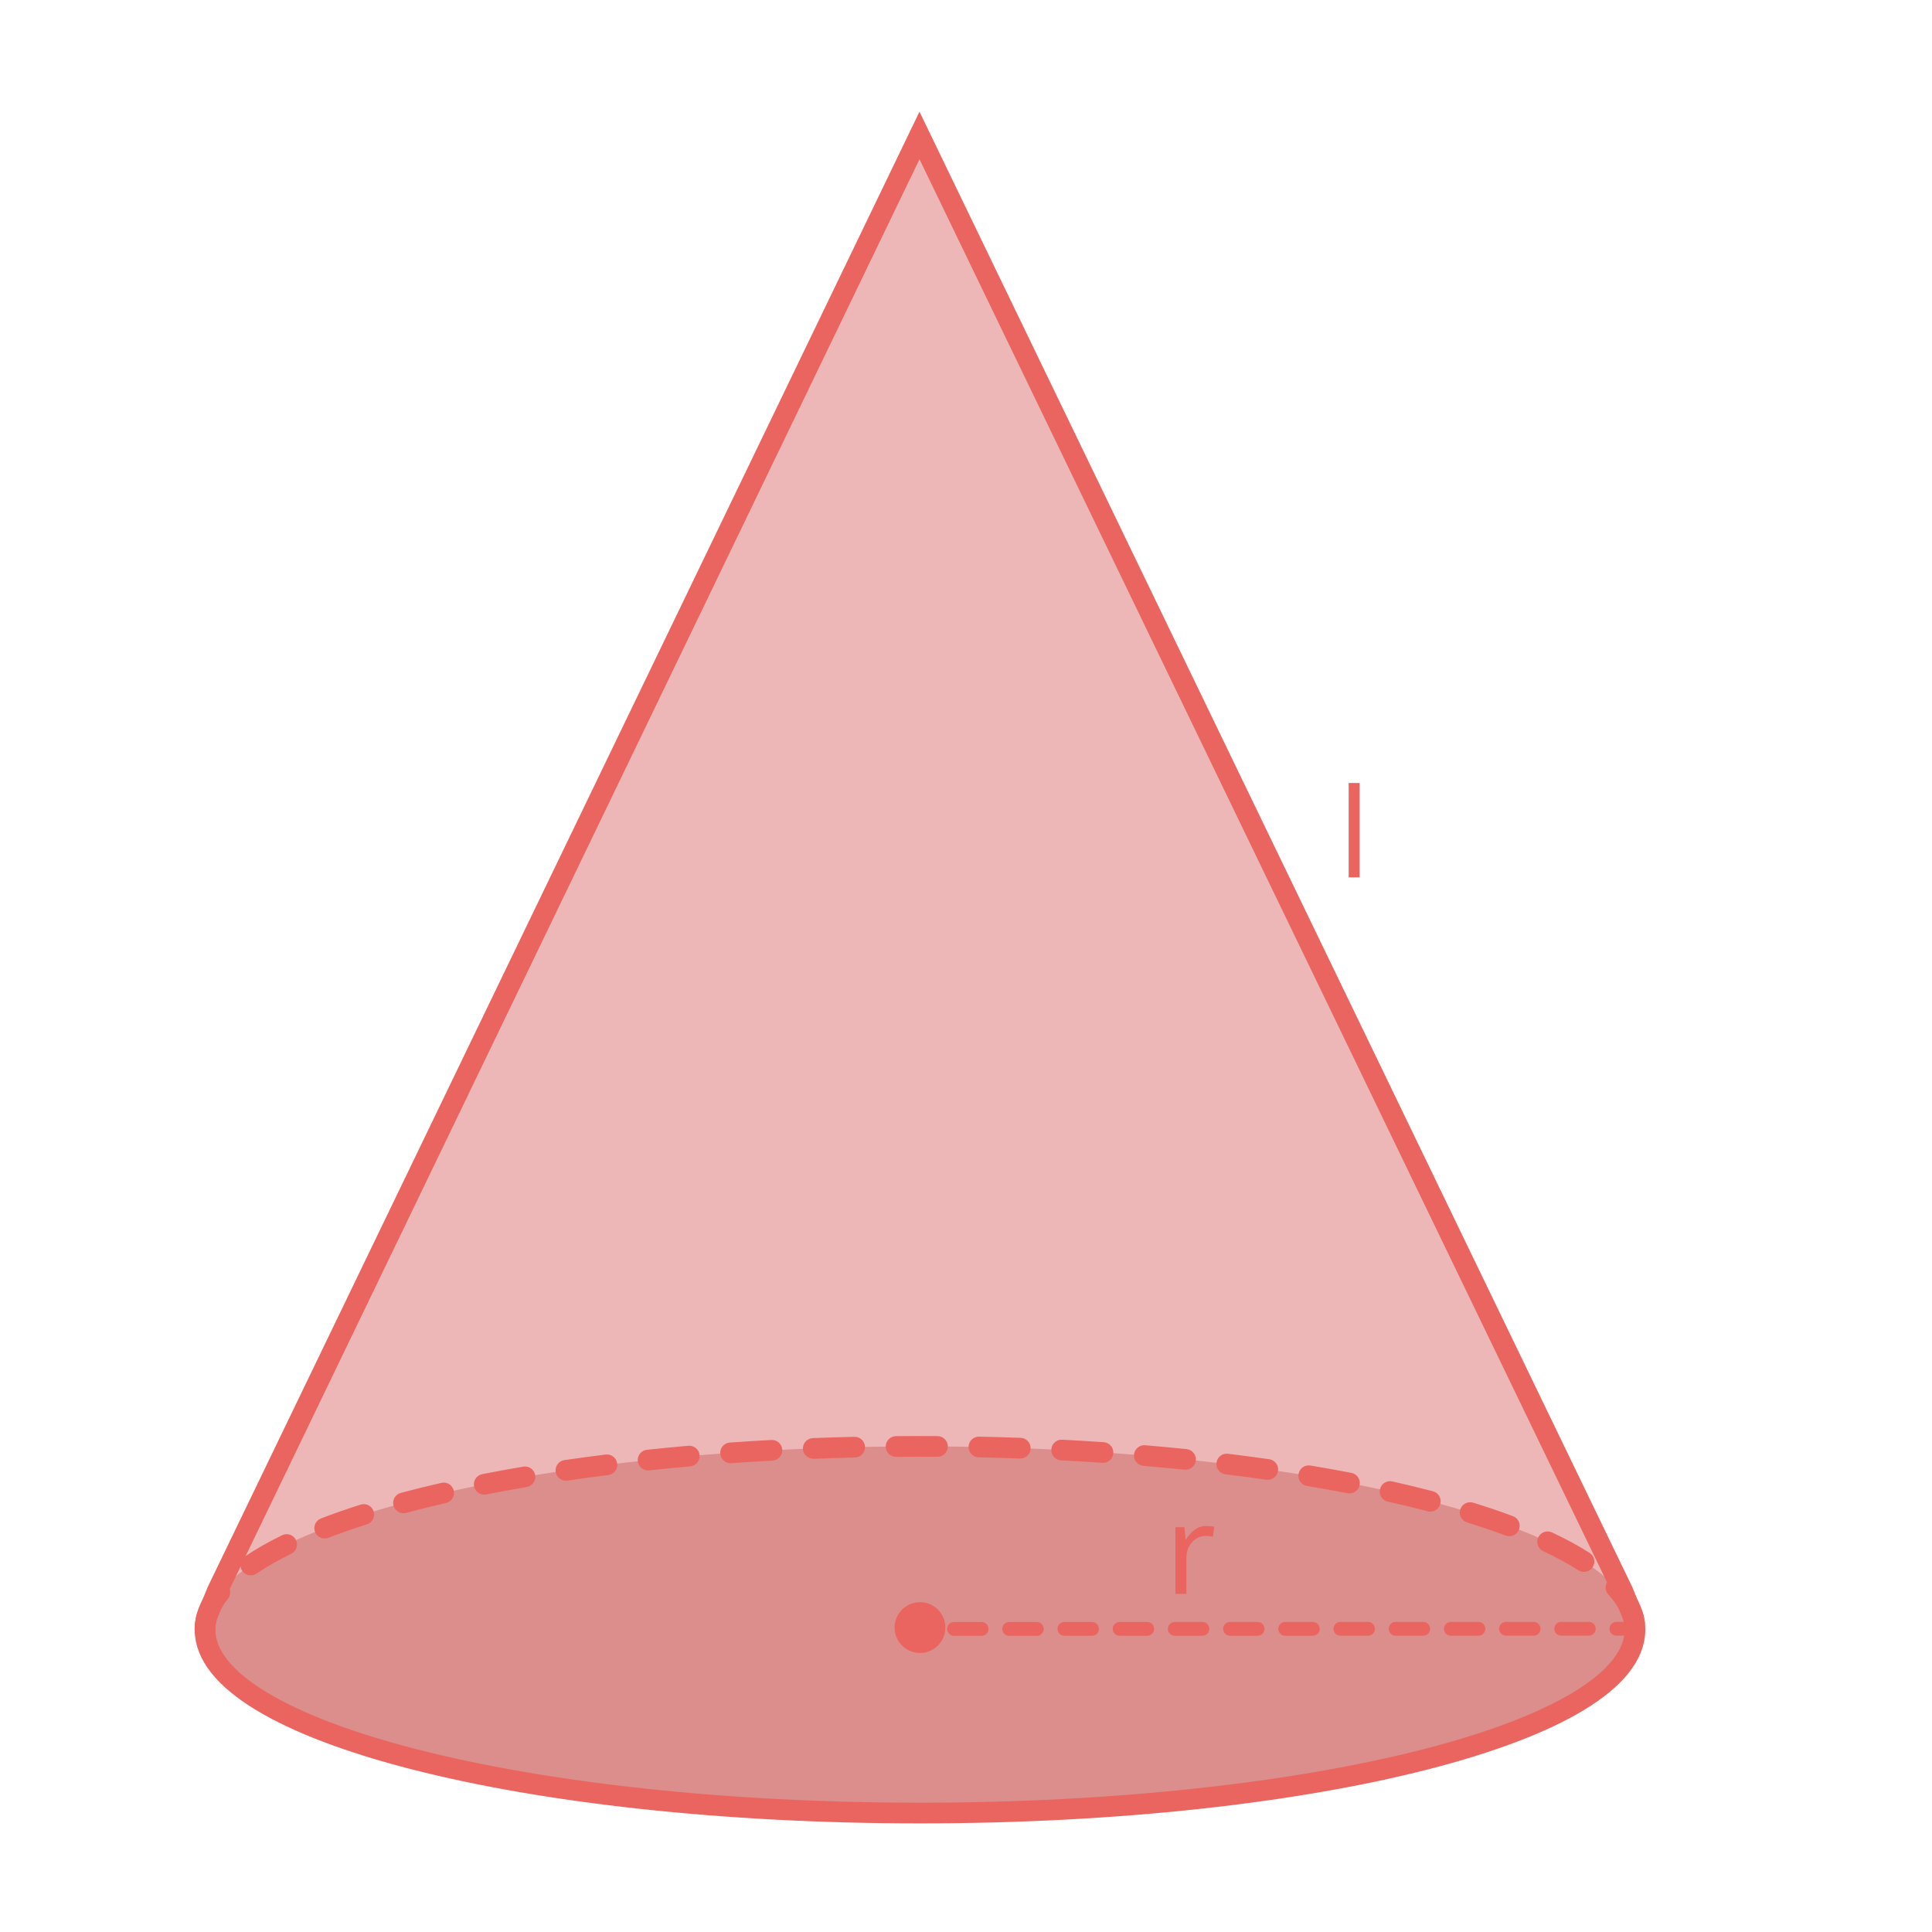
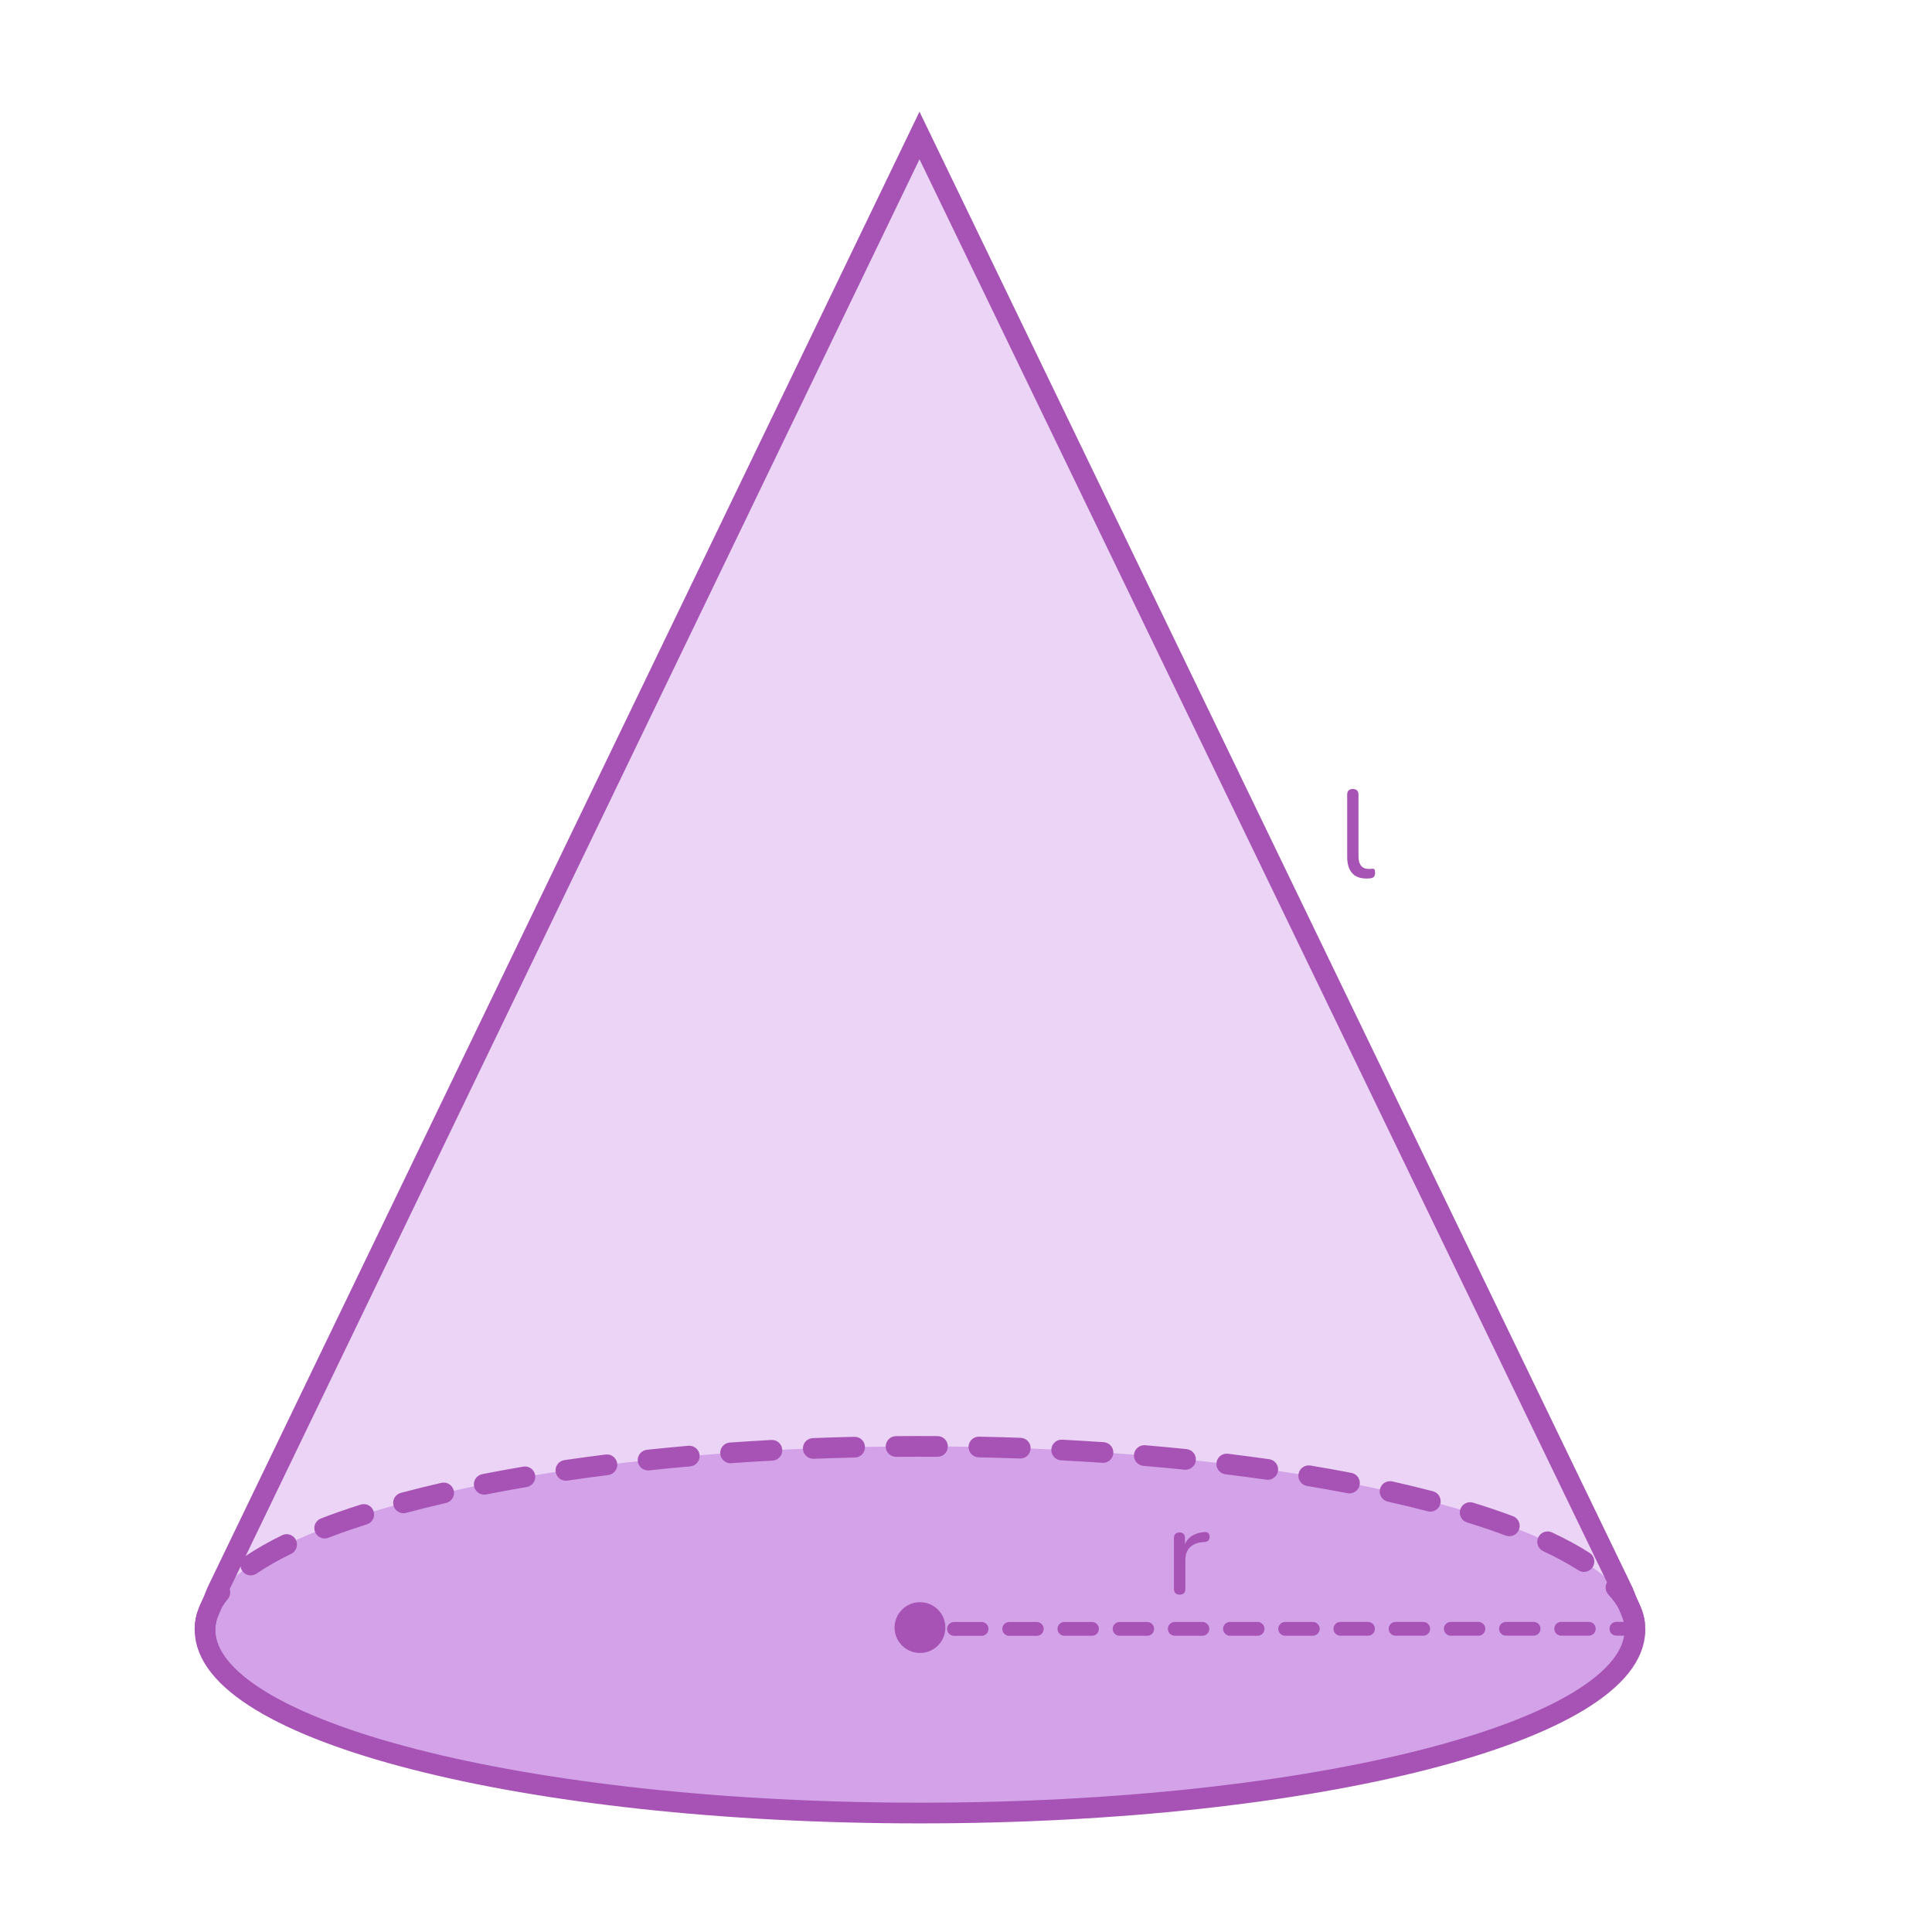
<svg xmlns="http://www.w3.org/2000/svg" id="ref" width="560" height="560" viewBox="0 0 560 560">
  <defs>
    <style>
      .cls-1 {
-         fill: #c76560;
+         fill: #a753b5;
      }

-       .cls-1, .cls-2 {
+       .cls-2 {
        opacity: .5;
      }

+       .cls-2, .cls-3 {
+         fill: #bb70de;
+       }
+ 
      .cls-3 {
-         fill: #cffffe;
+         opacity: .3;
      }

      .cls-4 {
-         opacity: .4;
-       }
- 
-       .cls-5 {
-         clip-path: url(#clippath);
-       }
- 
-       .cls-6, .cls-7 {
-         fill: none;
-       }
- 
-       .cls-2 {
-         fill: #de7070;
-       }
- 
-       .cls-8 {
-         letter-spacing: -.02em;
-       }
- 
-       .cls-8, .cls-9, .cls-10 {
-         fill: #ea6560;
-       }
- 
-       .cls-8, .cls-10 {
-         font-family: Nunito, sans-serif;
-         font-size: 36px;
-       }
- 
-       .cls-10 {
-         letter-spacing: -.03em;
-       }
- 
-       .cls-7 {
-         stroke: #ea6560;
+         stroke: #a753b5;
        stroke-linecap: round;
        stroke-miterlimit: 10;
        stroke-width: 6px;
      }
+ 
+       .cls-4, .cls-5 {
+         fill: none;
+       }
+ 
+       .cls-6 {
+         opacity: .4;
+       }
+ 
+       .cls-7 {
+         clip-path: url(#clippath);
+       }
    </style>
    <clipPath id="clippath">
-       <path class="cls-6" d="M1130.45,461.37l1.51,3.74c-13.83-25.91-100.47-45.86-205.3-45.86s-191.13,19.88-205.23,45.71l1.45-3.59L926.52,39.27l203.93,422.1Z" />
+       <path class="cls-5" d="M1130.45,461.37l1.51,3.74c-13.83-25.91-100.47-45.86-205.3-45.86s-191.13,19.88-205.23,45.71l1.45-3.59L926.52,39.27l203.93,422.1Z" />
    </clipPath>
  </defs>
  <g id="_7" data-name="7">
    <g>
-       <path class="cls-2" d="M473.9,472.38c0,29.35-92.78,53.14-207.24,53.14s-207.23-23.79-207.23-53.14c0-1.28,.18-2.55,.53-3.81l2.92-7.2L266.52,39.27l203.93,422.1,2.92,7.2c.35,1.26,.53,2.53,.53,3.81Z" />
-       <ellipse class="cls-1" cx="266.66" cy="472.38" rx="207.24" ry="53.14" />
-       <path class="cls-9" d="M59.42,475.38c-1.66,0-3-1.34-3-3,0-4.35,1.68-8.63,4.98-12.72,1.04-1.29,2.93-1.49,4.22-.45,1.29,1.04,1.49,2.93,.45,4.22-2.42,2.99-3.65,6.01-3.65,8.95,0,1.66-1.34,3-3,3Zm414.36-1.81c-1.48,0-2.77-1.1-2.97-2.61-.38-2.89-1.93-5.84-4.62-8.77-1.12-1.22-1.04-3.12,.18-4.24,1.22-1.12,3.12-1.04,4.24,.18,3.54,3.86,5.61,7.92,6.15,12.05,.21,1.64-.94,3.15-2.59,3.36-.13,.02-.26,.03-.39,.03Zm-401.1-16.94c-.96,0-1.9-.46-2.48-1.31-.93-1.37-.58-3.24,.79-4.17,3.09-2.1,6.72-4.17,10.78-6.16,1.49-.72,3.28-.11,4.01,1.38,.73,1.49,.11,3.29-1.38,4.01-3.81,1.86-7.18,3.79-10.04,5.73-.52,.35-1.1,.52-1.68,.52Zm386.43-1.01c-.55,0-1.11-.15-1.61-.47-2.94-1.88-6.37-3.74-10.19-5.54-1.5-.7-2.15-2.49-1.44-3.99,.7-1.5,2.49-2.15,3.99-1.44,4.06,1.9,7.72,3.89,10.88,5.92,1.4,.89,1.8,2.75,.91,4.14-.57,.89-1.54,1.38-2.53,1.38Zm-365-9.69c-1.21,0-2.34-.73-2.8-1.92-.6-1.55,.18-3.28,1.72-3.88,3.57-1.38,7.44-2.72,11.5-4.01,1.58-.5,3.27,.37,3.77,1.95,.5,1.58-.37,3.27-1.95,3.77-3.95,1.25-7.7,2.56-11.16,3.89-.35,.14-.72,.2-1.08,.2Zm343.39-.65c-.35,0-.7-.06-1.05-.19-3.5-1.3-7.27-2.58-11.21-3.8-1.58-.49-2.47-2.17-1.98-3.75,.49-1.58,2.17-2.47,3.75-1.98,4.05,1.25,7.93,2.56,11.53,3.91,1.55,.58,2.34,2.31,1.76,3.86-.45,1.21-1.59,1.95-2.81,1.95Zm-320.54-6.66c-1.33,0-2.54-.88-2.9-2.23-.43-1.6,.52-3.25,2.12-3.67,3.75-1,7.71-1.98,11.76-2.91,1.61-.37,3.22,.64,3.59,2.25,.37,1.62-.64,3.22-2.25,3.59-3.98,.91-7.87,1.88-11.55,2.86-.26,.07-.52,.1-.78,.1Zm297.62-.47c-.25,0-.51-.03-.76-.1-3.68-.96-7.58-1.91-11.56-2.8-1.62-.36-2.63-1.97-2.27-3.58,.36-1.62,1.97-2.63,3.58-2.27,4.06,.91,8.02,1.87,11.77,2.85,1.6,.42,2.56,2.06,2.14,3.66-.35,1.35-1.57,2.24-2.9,2.24Zm-274.23-4.92c-1.4,0-2.66-.99-2.94-2.42-.32-1.62,.74-3.2,2.36-3.52,3.84-.76,7.84-1.49,11.89-2.18,1.63-.28,3.18,.82,3.46,2.45,.28,1.63-.82,3.18-2.45,3.46-4,.68-7.95,1.41-11.73,2.15-.2,.04-.39,.06-.58,.06Zm250.81-.35c-.19,0-.38-.02-.57-.06-3.79-.73-7.74-1.44-11.74-2.11-1.63-.27-2.74-1.82-2.47-3.45s1.82-2.74,3.45-2.47c4.05,.67,8.05,1.39,11.89,2.13,1.63,.31,2.69,1.89,2.38,3.51-.28,1.43-1.53,2.43-2.94,2.43Zm-227.14-3.69c-1.46,0-2.75-1.07-2.96-2.57-.24-1.64,.89-3.16,2.53-3.4,3.9-.57,7.92-1.12,11.96-1.62,1.64-.2,3.14,.96,3.35,2.6s-.96,3.14-2.6,3.35c-4,.5-7.98,1.04-11.83,1.61-.15,.02-.29,.03-.44,.03Zm203.46-.26c-.14,0-.28,0-.43-.03-3.86-.55-7.84-1.08-11.84-1.57-1.64-.2-2.82-1.7-2.61-3.34,.2-1.65,1.7-2.83,3.34-2.61,4.04,.49,8.06,1.03,11.96,1.58,1.64,.23,2.78,1.75,2.54,3.39-.21,1.5-1.5,2.58-2.97,2.58Zm-179.64-2.72c-1.52,0-2.82-1.14-2.98-2.69-.17-1.65,1.02-3.12,2.67-3.3,3.92-.41,7.95-.8,12-1.16,1.65-.14,3.11,1.08,3.25,2.73,.14,1.65-1.08,3.11-2.73,3.25-4.01,.35-8.02,.74-11.9,1.15-.11,.01-.21,.02-.32,.02Zm155.8-.19c-.1,0-.21,0-.31-.02-3.9-.4-7.9-.78-11.9-1.11-1.65-.14-2.88-1.59-2.74-3.24,.14-1.65,1.6-2.88,3.24-2.74,4.03,.34,8.07,.72,12.01,1.12,1.65,.17,2.85,1.64,2.68,3.29-.16,1.54-1.46,2.69-2.98,2.69Zm-131.88-1.9c-1.56,0-2.88-1.21-2.99-2.79-.12-1.65,1.13-3.09,2.78-3.2,3.96-.28,8.01-.53,12.03-.75,1.66-.09,3.07,1.18,3.16,2.83s-1.18,3.07-2.83,3.16c-3.99,.21-8,.46-11.93,.74-.07,0-.14,0-.21,0Zm107.96-.12c-.07,0-.14,0-.21,0-3.93-.27-7.95-.51-11.94-.71-1.65-.08-2.93-1.5-2.84-3.15,.09-1.65,1.49-2.93,3.15-2.84,4.02,.21,8.07,.45,12.03,.72,1.65,.11,2.9,1.54,2.79,3.2-.11,1.58-1.43,2.8-2.99,2.8Zm-83.99-1.17c-1.6,0-2.93-1.27-3-2.88-.06-1.66,1.23-3.05,2.88-3.11,3.96-.15,8.01-.28,12.04-.37,1.65-.05,3.03,1.27,3.07,2.93,.04,1.66-1.27,3.03-2.93,3.07-4,.09-8.02,.22-11.95,.37-.04,0-.08,0-.12,0Zm60.01-.07s-.07,0-.11,0c-3.97-.14-7.99-.26-11.95-.34-1.66-.03-2.97-1.41-2.94-3.06,.03-1.63,1.37-2.94,3-2.94,.02,0,.04,0,.06,0,3.99,.08,8.04,.2,12.04,.34,1.66,.06,2.95,1.45,2.89,3.11-.06,1.62-1.39,2.89-3,2.89Zm-36.01-.49c-1.65,0-2.99-1.33-3-2.97-.01-1.66,1.32-3.01,2.97-3.03,4-.03,8.04-.04,12.05-.01,1.66,.01,2.99,1.36,2.98,3.02-.01,1.65-1.35,2.98-3,2.98h-.02c-3.98-.02-7.99-.02-11.96,.01h-.03Z" />
-       <path class="cls-9" d="M276.52,474.15c-1.1,0-2-.89-2-2s.89-2,2-2h8s0,0,0,0c1.1,0,2,.89,2,2s-.89,2-2,2h-8s0,0,0,0Zm16,0c-1.1,0-2-.89-2-2,0-1.11,.89-2,2-2h8s0,0,0,0c1.1,0,2,.89,2,2s-.89,2-2,2h-8s0,0,0,0Zm16-.01c-1.1,0-2-.89-2-2s.89-2,2-2h8s0,0,0,0c1.1,0,2,.89,2,2s-.89,2-2,2h-8s0,0,0,0Zm16,0c-1.1,0-2-.89-2-2s.89-2,2-2h8s0,0,0,0c1.1,0,2,.89,2,2s-.89,2-2,2h-8s0,0,0,0Zm16-.01c-1.1,0-2-.89-2-2s.89-2,2-2h8s0,0,0,0c1.1,0,2,.89,2,2s-.89,2-2,2h-8s0,0,0,0Zm16,0c-1.1,0-2-.89-2-2s.89-2,2-2h8s0,0,0,0c1.1,0,2,.89,2,2s-.89,2-2,2h-8s0,0,0,0Zm16,0c-1.1,0-2-.89-2-2s.89-2,2-2h8s0,0,0,0c1.1,0,2,.89,2,2s-.89,2-2,2h-8s0,0,0,0Zm16-.01c-1.1,0-2-.89-2-2s.89-2,2-2h8s0,0,0,0c1.1,0,2,.89,2,2s-.89,2-2,2h-8s0,0,0,0Zm16,0c-1.1,0-2-.89-2-2s.89-2,2-2h8s0,0,0,0c1.1,0,2,.89,2,2s-.89,2-2,2h-8s0,0,0,0Zm16,0c-1.1,0-2-.89-2-2,0-1.11,.89-2,2-2h8s0,0,0,0c1.1,0,2,.89,2,2,0,1.11-.89,2-2,2h-8s0,0,0,0Zm16-.01c-1.1,0-2-.89-2-2s.89-2,2-2h8s0,0,0,0c1.1,0,2,.89,2,2s-.89,2-2,2h-8s0,0,0,0Zm16,0c-1.1,0-2-.89-2-2s.89-2,2-2h8s0,0,0,0c1.1,0,2,.89,2,2s-.89,2-2,2h-8s0,0,0,0Zm16-.01c-1.1,0-2-.89-2-2s.89-2,2-2h5.38s0,0,0,0c1.1,0,2,.89,2,2s-.89,2-2,2h-5.38s0,0,0,0Z" />
-       <path class="cls-7" d="M473.9,472.38c0,29.35-92.78,53.14-207.24,53.14s-207.23-23.79-207.23-53.14c0-1.28,.18-2.55,.53-3.81l2.92-7.2L266.52,39.27l203.93,422.1,2.92,7.2c.35,1.26,.53,2.53,.53,3.81Z" />
+       <path class="cls-3" d="M473.9,472.38c0,29.35-92.78,53.14-207.24,53.14s-207.23-23.79-207.23-53.14c0-1.28,.18-2.55,.53-3.81l2.92-7.2L266.52,39.27l203.93,422.1,2.92,7.2c.35,1.26,.53,2.53,.53,3.81Z" />
+       <ellipse class="cls-2" cx="266.66" cy="472.38" rx="207.24" ry="53.14" />
+       <path class="cls-1" d="M59.42,475.38c-1.66,0-3-1.34-3-3,0-4.35,1.68-8.63,4.98-12.72,1.04-1.29,2.93-1.49,4.22-.45,1.29,1.04,1.49,2.93,.45,4.22-2.42,2.99-3.65,6.01-3.65,8.95,0,1.66-1.34,3-3,3Zm414.36-1.81c-1.48,0-2.77-1.1-2.97-2.61-.38-2.89-1.93-5.84-4.62-8.77-1.12-1.22-1.04-3.12,.18-4.24,1.22-1.12,3.12-1.04,4.24,.18,3.54,3.86,5.61,7.92,6.15,12.05,.21,1.64-.94,3.15-2.59,3.36-.13,.02-.26,.03-.39,.03Zm-401.1-16.94c-.96,0-1.9-.46-2.48-1.31-.93-1.37-.58-3.24,.79-4.17,3.09-2.1,6.72-4.17,10.78-6.16,1.49-.72,3.28-.11,4.01,1.38,.73,1.49,.11,3.29-1.38,4.01-3.81,1.86-7.18,3.79-10.04,5.73-.52,.35-1.1,.52-1.68,.52Zm386.43-1.01c-.55,0-1.11-.15-1.61-.47-2.94-1.88-6.37-3.74-10.19-5.54-1.5-.7-2.15-2.49-1.44-3.99,.7-1.5,2.49-2.15,3.99-1.44,4.06,1.9,7.72,3.89,10.88,5.92,1.4,.89,1.8,2.75,.91,4.14-.57,.89-1.54,1.38-2.53,1.38Zm-365-9.69c-1.21,0-2.34-.73-2.8-1.92-.6-1.55,.18-3.28,1.72-3.88,3.57-1.38,7.44-2.72,11.5-4.01,1.58-.5,3.27,.37,3.77,1.95,.5,1.58-.37,3.27-1.95,3.77-3.95,1.25-7.7,2.56-11.16,3.89-.35,.14-.72,.2-1.08,.2Zm343.39-.65c-.35,0-.7-.06-1.05-.19-3.5-1.3-7.27-2.58-11.21-3.8-1.58-.49-2.47-2.17-1.98-3.75,.49-1.58,2.17-2.47,3.75-1.98,4.05,1.25,7.93,2.56,11.53,3.91,1.55,.58,2.34,2.31,1.76,3.86-.45,1.21-1.59,1.95-2.81,1.95Zm-320.54-6.66c-1.33,0-2.54-.88-2.9-2.23-.43-1.6,.52-3.25,2.12-3.67,3.75-1,7.71-1.98,11.76-2.91,1.61-.37,3.22,.64,3.59,2.25,.37,1.62-.64,3.22-2.25,3.59-3.98,.91-7.87,1.88-11.55,2.86-.26,.07-.52,.1-.78,.1Zm297.62-.47c-.25,0-.51-.03-.76-.1-3.68-.96-7.58-1.91-11.56-2.8-1.62-.36-2.63-1.97-2.27-3.58,.36-1.62,1.97-2.63,3.58-2.27,4.06,.91,8.02,1.87,11.77,2.85,1.6,.42,2.56,2.06,2.14,3.66-.35,1.35-1.57,2.24-2.9,2.24Zm-274.23-4.92c-1.4,0-2.66-.99-2.94-2.42-.32-1.62,.74-3.2,2.36-3.52,3.84-.76,7.84-1.49,11.89-2.18,1.63-.28,3.18,.82,3.46,2.45,.28,1.63-.82,3.18-2.45,3.46-4,.68-7.95,1.41-11.73,2.15-.2,.04-.39,.06-.58,.06Zm250.81-.35c-.19,0-.38-.02-.57-.06-3.79-.73-7.74-1.44-11.74-2.11-1.63-.27-2.74-1.82-2.47-3.45s1.82-2.74,3.45-2.47c4.05,.67,8.05,1.39,11.89,2.13,1.63,.31,2.69,1.89,2.38,3.51-.28,1.43-1.53,2.43-2.94,2.43Zm-227.14-3.69c-1.46,0-2.75-1.07-2.96-2.57-.24-1.64,.89-3.16,2.53-3.4,3.9-.57,7.92-1.12,11.96-1.62,1.64-.2,3.14,.96,3.35,2.6s-.96,3.14-2.6,3.35c-4,.5-7.98,1.04-11.83,1.61-.15,.02-.29,.03-.44,.03Zm203.46-.26c-.14,0-.28,0-.43-.03-3.86-.55-7.84-1.08-11.84-1.57-1.64-.2-2.82-1.7-2.61-3.34,.2-1.65,1.7-2.83,3.34-2.61,4.04,.49,8.06,1.03,11.96,1.58,1.64,.23,2.78,1.75,2.54,3.39-.21,1.5-1.5,2.58-2.97,2.58Zm-179.64-2.72c-1.52,0-2.82-1.14-2.98-2.69-.17-1.65,1.02-3.12,2.67-3.3,3.92-.41,7.95-.8,12-1.16,1.65-.14,3.11,1.08,3.25,2.73,.14,1.65-1.08,3.11-2.73,3.25-4.01,.35-8.02,.74-11.9,1.15-.11,.01-.21,.02-.32,.02Zm155.8-.19c-.1,0-.21,0-.31-.02-3.9-.4-7.9-.78-11.9-1.11-1.65-.14-2.88-1.59-2.74-3.24,.14-1.65,1.6-2.88,3.24-2.74,4.03,.34,8.07,.72,12.01,1.12,1.65,.17,2.85,1.64,2.68,3.29-.16,1.54-1.46,2.69-2.98,2.69Zm-131.88-1.9c-1.56,0-2.88-1.21-2.99-2.79-.12-1.65,1.13-3.09,2.78-3.2,3.96-.28,8.01-.53,12.03-.75,1.66-.09,3.07,1.18,3.16,2.83s-1.18,3.07-2.83,3.16c-3.99,.21-8,.46-11.93,.74-.07,0-.14,0-.21,0Zm107.96-.12c-.07,0-.14,0-.21,0-3.93-.27-7.95-.51-11.94-.71-1.65-.08-2.93-1.5-2.84-3.15,.09-1.65,1.49-2.93,3.15-2.84,4.02,.21,8.07,.45,12.03,.72,1.65,.11,2.9,1.54,2.79,3.2-.11,1.58-1.43,2.8-2.99,2.8Zm-83.99-1.17c-1.6,0-2.93-1.27-3-2.88-.06-1.66,1.23-3.05,2.88-3.11,3.96-.15,8.01-.28,12.04-.37,1.65-.05,3.03,1.27,3.07,2.93,.04,1.66-1.27,3.03-2.93,3.07-4,.09-8.02,.22-11.95,.37-.04,0-.08,0-.12,0Zm60.01-.07s-.07,0-.11,0c-3.97-.14-7.99-.26-11.95-.34-1.66-.03-2.97-1.41-2.94-3.06,.03-1.63,1.37-2.94,3-2.94,.02,0,.04,0,.06,0,3.99,.08,8.04,.2,12.04,.34,1.66,.06,2.95,1.45,2.89,3.11-.06,1.62-1.39,2.89-3,2.89Zm-36.01-.49c-1.65,0-2.99-1.33-3-2.97-.01-1.66,1.32-3.01,2.97-3.03,4-.03,8.04-.04,12.05-.01,1.66,.01,2.99,1.36,2.98,3.02-.01,1.65-1.35,2.98-3,2.98h-.02c-3.98-.02-7.99-.02-11.96,.01h-.03Z" />
+       <path class="cls-1" d="M276.52,474.15c-1.1,0-2-.89-2-2s.89-2,2-2h8s0,0,0,0c1.1,0,2,.89,2,2s-.89,2-2,2h-8s0,0,0,0Zm16,0c-1.1,0-2-.89-2-2,0-1.11,.89-2,2-2h8s0,0,0,0c1.1,0,2,.89,2,2s-.89,2-2,2h-8s0,0,0,0Zm16-.01c-1.1,0-2-.89-2-2s.89-2,2-2h8s0,0,0,0c1.1,0,2,.89,2,2s-.89,2-2,2h-8s0,0,0,0Zm16,0c-1.1,0-2-.89-2-2s.89-2,2-2h8s0,0,0,0c1.1,0,2,.89,2,2s-.89,2-2,2h-8s0,0,0,0Zm16-.01c-1.1,0-2-.89-2-2s.89-2,2-2h8s0,0,0,0c1.1,0,2,.89,2,2s-.89,2-2,2h-8s0,0,0,0Zm16,0c-1.1,0-2-.89-2-2s.89-2,2-2h8s0,0,0,0c1.1,0,2,.89,2,2s-.89,2-2,2h-8s0,0,0,0Zm16,0c-1.1,0-2-.89-2-2s.89-2,2-2h8s0,0,0,0c1.1,0,2,.89,2,2s-.89,2-2,2h-8s0,0,0,0Zm16-.01c-1.1,0-2-.89-2-2s.89-2,2-2h8s0,0,0,0c1.1,0,2,.89,2,2s-.89,2-2,2h-8s0,0,0,0Zm16,0c-1.1,0-2-.89-2-2s.89-2,2-2h8s0,0,0,0c1.1,0,2,.89,2,2s-.89,2-2,2h-8s0,0,0,0Zm16,0c-1.1,0-2-.89-2-2,0-1.11,.89-2,2-2h8s0,0,0,0c1.1,0,2,.89,2,2,0,1.11-.89,2-2,2h-8s0,0,0,0Zm16-.01c-1.1,0-2-.89-2-2s.89-2,2-2h8s0,0,0,0c1.1,0,2,.89,2,2s-.89,2-2,2h-8s0,0,0,0Zm16,0c-1.1,0-2-.89-2-2s.89-2,2-2h8s0,0,0,0c1.1,0,2,.89,2,2s-.89,2-2,2h-8s0,0,0,0Zm16-.01c-1.1,0-2-.89-2-2s.89-2,2-2h5.38s0,0,0,0c1.1,0,2,.89,2,2s-.89,2-2,2h-5.38s0,0,0,0Z" />
+       <path class="cls-4" d="M473.9,472.38c0,29.35-92.78,53.14-207.24,53.14s-207.23-23.79-207.23-53.14c0-1.28,.18-2.55,.53-3.81l2.92-7.2L266.52,39.27l203.93,422.1,2.92,7.2c.35,1.26,.53,2.53,.53,3.81Z" />
    </g>
-     <circle class="cls-9" cx="266.66" cy="471.76" r="7.36" />
+     <circle class="cls-1" cx="266.66" cy="471.76" r="7.36" />
  </g>
-   <text class="cls-10" transform="translate(387.86 254.31)">
-     <tspan x="0" y="0">l</tspan>
-   </text>
-   <text class="cls-8" transform="translate(337.64 461.97)">
-     <tspan x="0" y="0">r</tspan>
-   </text>
-   <g class="cls-5">
+   <path class="cls-1" d="M395.99,254.64c-1.8,0-3.17-.53-4.1-1.6-.94-1.07-1.4-2.61-1.4-4.63v-18.07c0-.55,.14-.97,.43-1.24,.29-.28,.68-.41,1.19-.41s.94,.14,1.22,.41c.29,.28,.43,.69,.43,1.24v17.82c0,1.25,.26,2.18,.77,2.79,.52,.61,1.25,.92,2.21,.92,.22,0,.41,0,.58-.02,.17-.01,.34-.03,.5-.05,.26-.02,.46,.05,.58,.22,.12,.17,.18,.5,.18,1.01,0,.46-.1,.81-.31,1.06-.2,.25-.53,.41-.99,.49-.22,.02-.43,.04-.65,.05-.22,.01-.43,.02-.65,.02Z" />
+   <path class="cls-1" d="M341.96,462.22c-.55,0-.97-.14-1.26-.43-.29-.29-.43-.71-.43-1.26v-14.69c0-.55,.14-.97,.43-1.24,.29-.28,.68-.41,1.19-.41s.89,.14,1.17,.41c.28,.28,.41,.69,.41,1.24v2.77h-.36c.38-1.44,1.1-2.53,2.16-3.28,1.06-.74,2.39-1.16,4-1.26,.38-.02,.7,.07,.94,.27,.24,.2,.37,.55,.4,1.03,.02,.46-.08,.82-.32,1.1-.24,.28-.61,.44-1.12,.49l-.65,.04c-1.58,.17-2.8,.68-3.65,1.55-.85,.86-1.28,2.05-1.28,3.56v8.42c0,.55-.14,.97-.41,1.26-.28,.29-.68,.43-1.21,.43Z" />
+   <g class="cls-7">
    <g>
-       <polygon class="cls-3" points="548.17 221.55 551.76 215.13 775.35 -8.45 776.38 -6.66 548.17 221.55" />
-       <g class="cls-4">
-         <polygon class="cls-3" points="539.64 319.3 536.81 319.3 807.7 48.42 808.73 50.21 539.64 319.3" />
+       <polygon class="cls-1" points="548.17 221.55 551.76 215.13 775.35 -8.45 776.38 -6.66 548.17 221.55" />
+       <g class="cls-6">
+         <polygon class="cls-1" points="539.64 319.3 536.81 319.3 807.7 48.42 808.73 50.21 539.64 319.3" />
      </g>
-       <g class="cls-4">
-         <polygon class="cls-3" points="517.38 297.04 514.55 297.04 785.43 26.15 786.47 27.95 517.38 297.04" />
+       <g class="cls-6">
+         <polygon class="cls-1" points="517.38 297.04 514.55 297.04 785.43 26.15 786.47 27.95 517.38 297.04" />
      </g>
-       <g class="cls-4">
-         <polygon class="cls-3" points="561.99 341.65 559.16 341.65 830.05 70.77 831.08 72.56 561.99 341.65" />
+       <g class="cls-6">
+         <polygon class="cls-1" points="561.99 341.65 559.16 341.65 830.05 70.77 831.08 72.56 561.99 341.65" />
      </g>
    </g>
  </g>
</svg>
